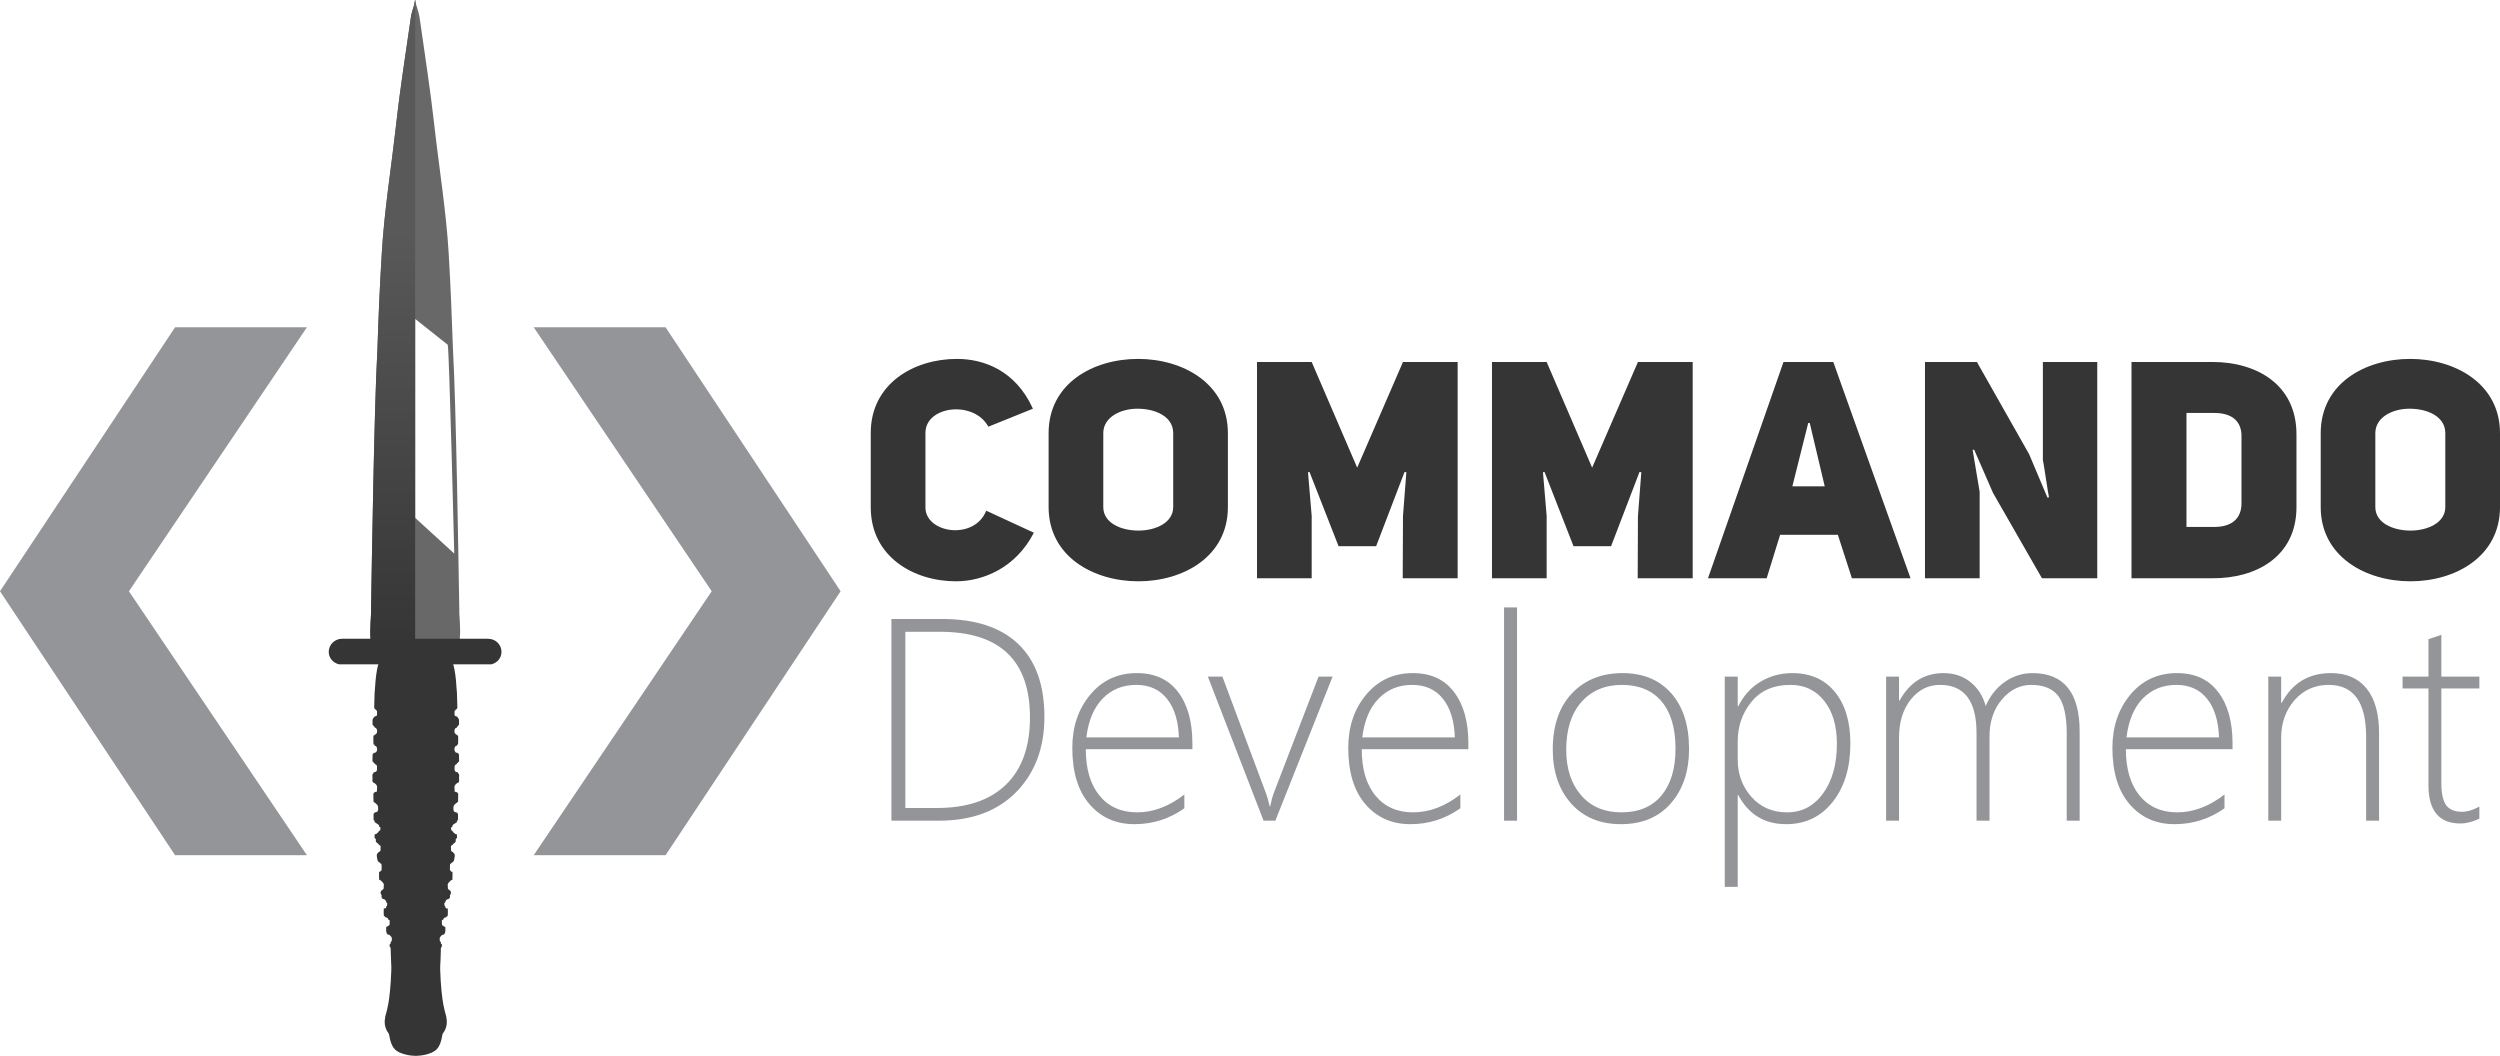
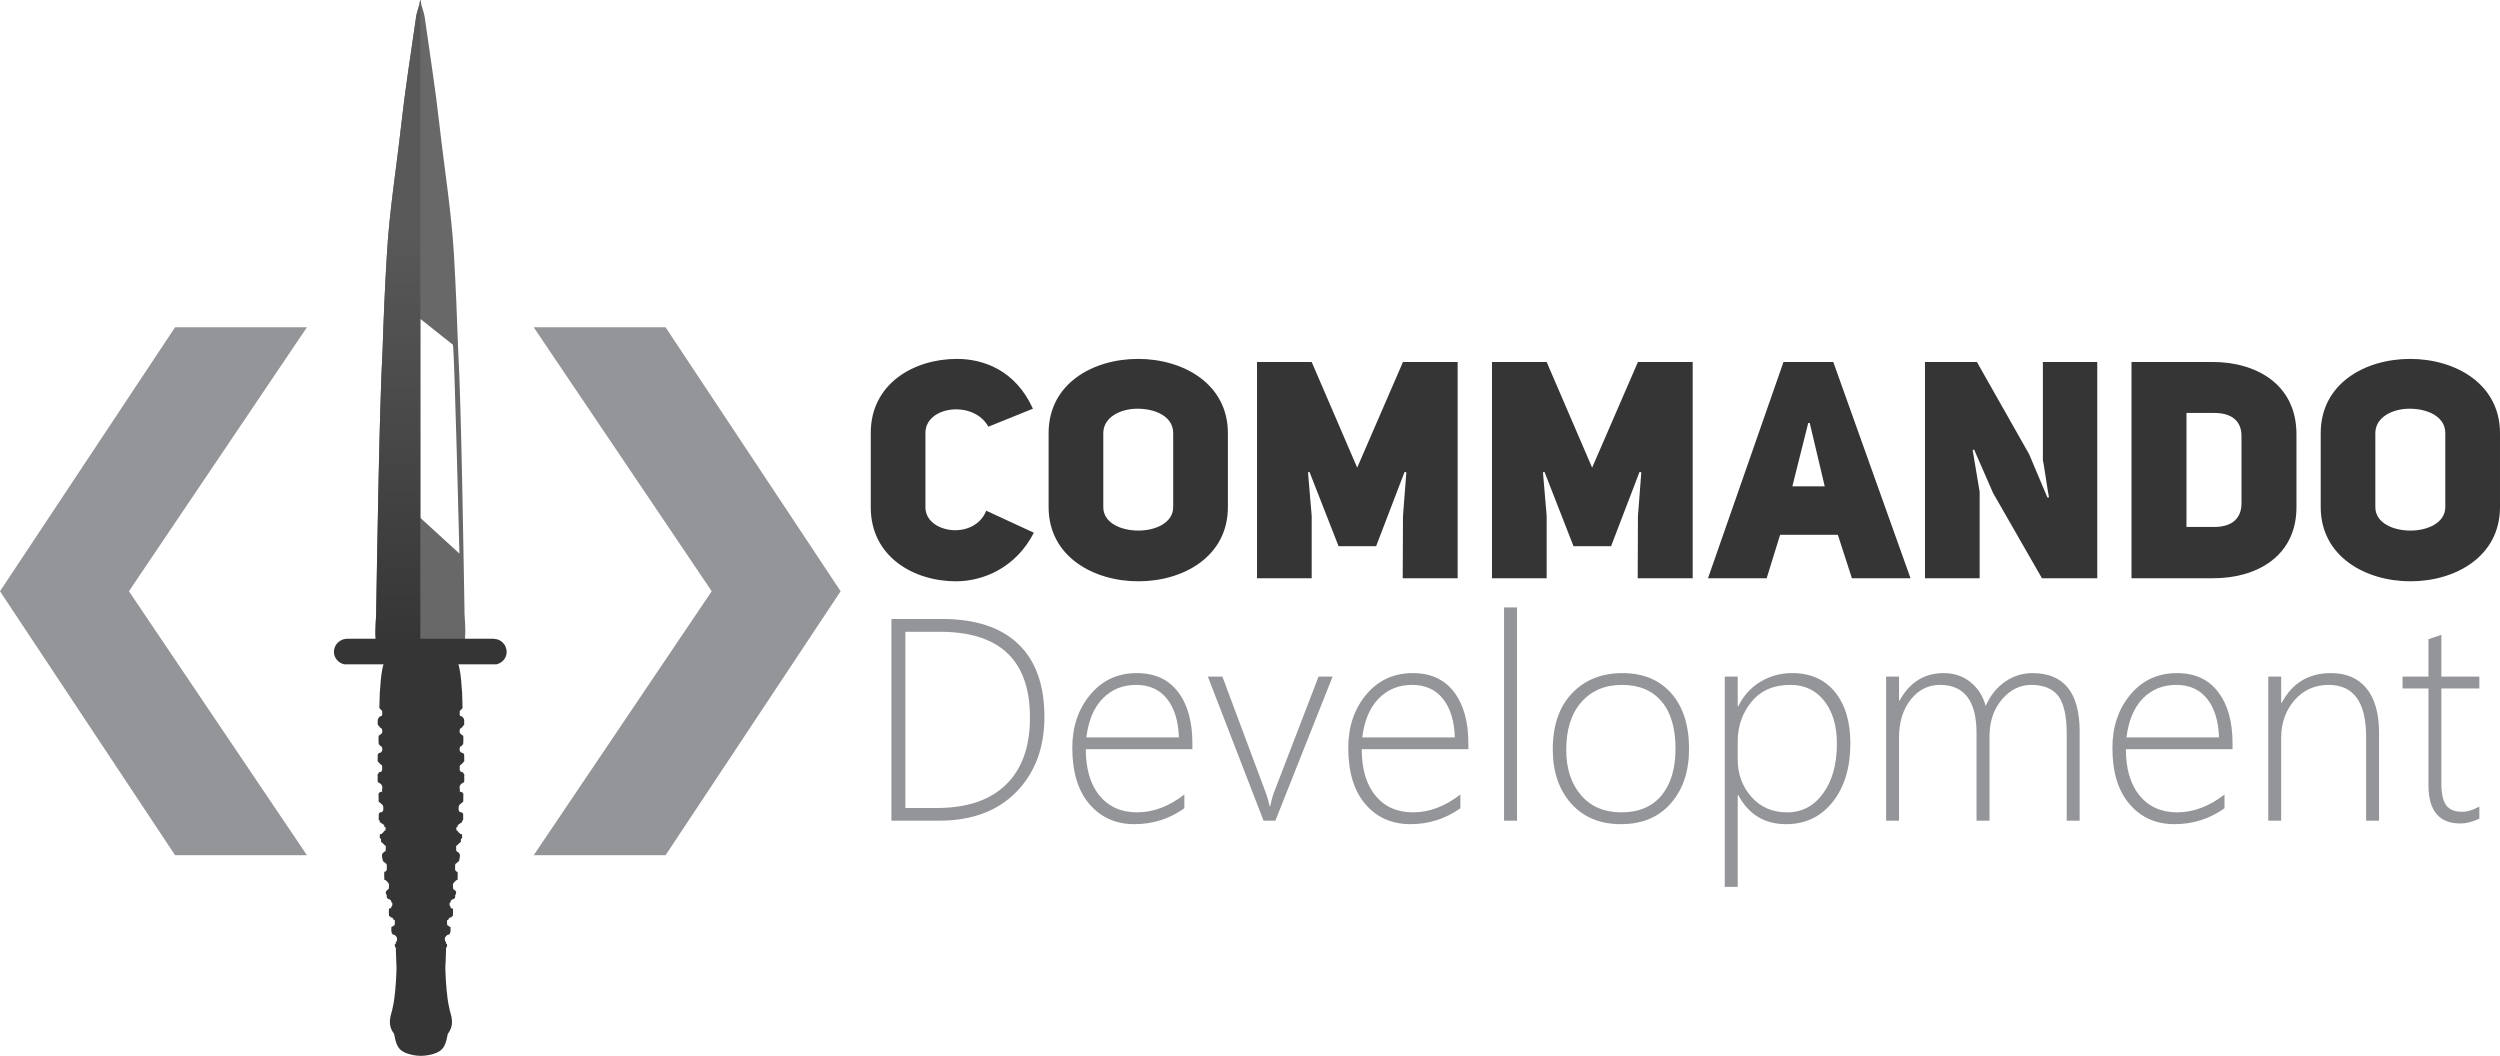
<svg xmlns="http://www.w3.org/2000/svg" version="1.1" id="Layer_1" x="0px" y="0px" width="236.759" height="99.999" viewBox="0 0 236.759 99.999" enable-background="new 0 0 3000 3000" xml:space="preserve">
  <defs id="defs3642" />
-   <g id="g4314" transform="translate(-1.4288e-7,1.189651)">
-     <polygon transform="matrix(0.1722997,0,0,0.1722997,-159.4124,-209.1591)" style="fill:#939598" id="polygon3597" points="1218.548,1677.09 1291.023,1677.09 1387.244,1531.996 1291.023,1386.898 1218.548,1386.898 1316.385,1531.996 " />
-     <polygon transform="matrix(0.1722997,0,0,0.1722997,-159.4124,-209.1591)" style="fill:#939598" id="polygon3599" points="1093.909,1677.09 1021.438,1677.09 925.204,1531.996 1021.438,1386.898 1093.909,1386.898 996.073,1531.996 " />
-   </g>
-   <g id="g4318" transform="translate(-1.4288e-7,-2.84856e-6)">
+   <polygon points="1387.244,1531.996 1291.023,1386.898 1218.548,1386.898 1316.385,1531.996 1218.548,1677.09 1291.023,1677.09 " id="polygon3597" style="fill:#939598" transform="matrix(0.1722997,0,0,0.1722997,-159.4124,-207.9694)" />
+   <polygon points="925.204,1531.996 1021.438,1386.898 1093.909,1386.898 996.073,1531.996 1093.909,1677.09 1021.438,1677.09 " id="polygon3599" style="fill:#939598" transform="matrix(0.1722997,0,0,0.1722997,-159.4124,-207.9694)" />
+   <g id="g4318" transform="translate(0.4905318,-2.84856e-6)">
    <g transform="matrix(0.1682912,0,0,0.1682912,-155.7037,-202.4365)" id="g3601">
      <g id="g3603">
        <g id="g3605">
          <path d="m 1183.983,1553.016 c 0,-0.628 -0.435,-5.664 -0.308,-6.521 0,0.034 0,0.034 0,-0.168 -0.397,-22.843 -1.789,-116.19 -3.569,-146.781 -0.599,-18.089 -1.363,-36.126 -2.413,-54.164 -1.405,-23.614 -5.441,-48.452 -8.082,-71.999 -2.219,-20.087 -5.442,-40.154 -8.243,-60.289 -0.279,-2.286 -1.126,-4.539 -1.734,-6.817 -0.257,0 -0.527,-3.357 -0.793,-3.383 -0.257,0.025 -0.527,3.383 -0.797,3.383 -0.625,2.278 -1.456,4.531 -1.713,6.817 -2.852,20.134 -6.07,40.201 -8.285,60.289 -2.645,23.547 -6.657,48.385 -8.002,71.999 -1.101,18.038 -1.865,36.075 -2.455,54.164 -1.789,30.591 -3.21,123.938 -3.577,146.781 0,0.202 0,0.202 0,0.168 0.093,0.857 -0.333,5.894 -0.333,6.521 -0.063,2.811 -0.295,5.688 0,8.514 0.101,0.793 0.038,1.455 -0.093,1.982 l 25.255,0 25.268,0 c -0.165,-0.527 -0.202,-1.189 -0.126,-1.982 0.295,-2.827 0.089,-5.704 0,-8.514 z m -3.155,-38.606 -21.986,-20.101 0,-111.946 18.316,14.531 c 0.856,2.752 3.67,117.516 3.67,117.516 z" id="path3607" style="fill:#686868" />
        </g>
      </g>
    </g>
    <path d="m 46.246,60.493 -6.929,0 -4.243,0 -2.687,0 c -0.683,0 -1.255,0.556 -1.255,1.24 0,0.582 0.423,1.049 0.97,1.181 l 3.739,0 c -0.014,0.039 -0.031,0.054 -0.045,0.103 l -0.084,0.376 c -0.114,0.582 -0.182,1.369 -0.221,2.073 -0.012,0.021 -0.011,0.051 -0.011,0.074 -0.006,0.152 -0.01,0.305 -0.014,0.457 -0.004,0.135 -0.009,0.25 -0.013,0.365 -0.012,0.402 -0.015,0.684 -0.015,0.684 0.043,0 0.038,0.036 0.042,0.065 0,0.021 0.002,0.06 0.016,0.055 0.116,-0.039 0.089,0.145 0.192,0.121 0.006,0.025 0.012,0.048 0.013,0.075 0.004,0.084 0,0.17 0.005,0.253 0.006,0.129 -0.018,0.209 -0.178,0.219 -0.052,0 -0.12,0.11 -0.172,0.175 -0.144,0.176 -0.041,0.365 -0.08,0.542 -0.025,0.114 0.103,0.144 0.132,0.231 0.006,0.016 0.068,0.037 0.065,0.09 0,0.013 0.016,0.04 0.022,0.039 0.114,-0.013 0.156,0.103 0.187,0.157 0.052,0.094 0.025,0.223 0.016,0.338 -0.004,0.064 -0.126,0.048 -0.102,0.138 -0.101,-0.028 -0.109,0.104 -0.19,0.109 -0.045,0 -0.039,0.036 -0.041,0.064 -0.014,0.233 -0.013,0.467 0.006,0.7 0.002,0.045 -0.011,0.11 0.075,0.101 0.034,0 0.033,0.033 0.034,0.058 0.002,0.023 -0.005,0.065 0.026,0.06 0.118,-0.018 0.161,0.111 0.178,0.149 0.044,0.102 0.045,0.242 -0.004,0.345 -0.025,0.053 -0.072,0.147 -0.175,0.152 -0.123,0.01 -0.221,0.113 -0.225,0.236 -0.006,0.187 0.006,0.376 -0.008,0.56 -0.008,0.09 0.123,0.053 0.098,0.137 0.099,0.012 0.082,0.143 0.186,0.174 0.048,0.014 0.141,0.082 0.144,0.179 0.004,0.089 0.006,0.179 0.005,0.268 0,0.186 -0.07,0.266 -0.25,0.292 -0.045,0.01 -0.087,0 -0.079,0.068 0.002,0.01 0.002,0.02 -0.004,0.024 -0.185,0.134 -0.065,0.328 -0.096,0.491 -0.013,0.068 0,0.142 -0.002,0.216 -0.002,0.102 0.011,0.17 0.14,0.209 0.048,0.014 0.129,0.089 0.189,0.146 0.199,0.202 0.07,0.429 0.093,0.643 0.003,0.021 0.002,0.046 -0.023,0.051 -0.09,0.01 -0.166,0.021 -0.242,0.097 -0.037,0.037 -0.071,0.062 -0.071,0.115 0.002,0.233 0.006,0.467 0.009,0.7 0.002,0.09 0.129,0.072 0.13,0.158 0.072,-0.013 0.085,0.061 0.121,0.082 0.182,0.109 0.195,0.273 0.191,0.453 -0.003,0.031 -0.003,0.061 -0.003,0.09 -0.004,0.155 -0.085,0.241 -0.239,0.252 -0.09,0 -0.196,0.121 -0.194,0.212 0.002,0.106 -0.005,0.212 0.004,0.317 0.008,0.087 -0.052,0.195 0.075,0.254 0.016,0.01 0.013,0.063 0.013,0.096 0,0.053 0.031,0.062 0.069,0.092 0.08,0.064 0.174,0.106 0.254,0.166 0.065,0.048 0.143,0.123 0.121,0.234 -0.003,0.01 0.006,0.02 0.009,0.021 0.197,0.03 0.075,0.176 0.1,0.265 0.006,0.024 0.005,0.064 -0.028,0.061 -0.106,-0.01 -0.08,0.149 -0.183,0.135 0.046,0.122 -0.146,0.081 -0.131,0.185 0.002,0.01 -0.059,0.021 -0.092,0.03 -0.023,0.01 -0.055,0 -0.074,0.01 -0.059,0.038 -0.037,0.103 -0.031,0.149 0.011,0.088 -0.055,0.205 0.044,0.252 0.063,0.032 0.065,0.062 0.067,0.111 0,0.037 0.009,0.08 0.002,0.114 -0.03,0.126 0.088,0.156 0.144,0.217 0.056,0.06 0.132,0.101 0.174,0.175 0.002,0 0.002,0.01 0.003,0.012 0.229,0.072 0.087,0.261 0.123,0.396 0.011,0.034 -0.005,0.074 -0.004,0.113 0.002,0.054 -0.017,0.07 -0.072,0.088 -0.064,0.022 -0.107,0.09 -0.163,0.135 -0.183,0.152 -0.104,0.365 -0.079,0.536 0.016,0.127 0.062,0.32 0.202,0.369 0.089,0.031 0.093,0.139 0.192,0.139 0.031,0 0.041,0.635 0.011,0.633 -0.098,-0.01 -0.078,0.152 -0.187,0.118 -0.042,-0.013 -0.035,0.036 -0.039,0.065 -0.017,0.217 0.008,0.431 0.006,0.649 -0.002,0.018 -0.003,0.046 0.025,0.051 0.131,0.021 0.202,0.139 0.287,0.216 0.089,0.078 0.168,0.216 0.128,0.369 -0.014,0.05 -0.008,0.102 -0.005,0.153 0.013,0.121 -0.077,0.183 -0.155,0.23 -0.154,0.09 -0.194,0.291 -0.076,0.43 0.043,0.051 0.018,0.122 0.023,0.183 0.006,0.146 0.087,0.237 0.23,0.254 0.073,0.01 0.185,0.129 0.202,0.201 0.013,0.048 -0.009,0.114 0.078,0.135 0.051,0.013 0.028,0.287 -0.022,0.322 -0.012,0.01 -0.04,0.015 -0.04,0.021 0.013,0.157 -0.071,0.202 -0.211,0.196 -0.031,0 -0.022,0.04 -0.025,0.063 -0.021,0.204 -0.005,0.408 0.006,0.61 0.002,0.039 0.01,0.067 0.057,0.064 0.05,0 0.07,0.021 0.07,0.067 0,0.026 0.018,0.036 0.043,0.037 0.136,0.011 0.228,0.073 0.258,0.216 0,0 0.003,0.01 0.006,0.01 0.198,0.036 0.093,0.194 0.116,0.296 0.011,0.04 0.004,0.087 -0.002,0.127 -0.009,0.058 -0.012,0.099 -0.089,0.135 -0.07,0.031 -0.123,0.109 -0.217,0.111 -0.006,0 -0.016,0.037 -0.016,0.055 -0.006,0.162 -0.023,0.325 0.023,0.48 0.034,0.107 0.075,0.224 0.227,0.222 0.085,0 0.105,0.087 0.166,0.127 0.133,0.09 0.126,0.25 0.109,0.4 -0.006,0.047 0.013,0.106 -0.069,0.109 -0.034,0 -0.02,0.041 -0.026,0.062 -0.018,0.066 0.03,0.158 -0.088,0.179 -0.031,0 -0.018,0.292 0.015,0.3 0.077,0.016 0.061,0.069 0.062,0.116 0.003,0.09 0.014,0.18 0.006,0.267 0,0 0.003,0.01 0.003,0.013 l 0.031,0.855 c -0.002,0.073 0.003,0.128 0.003,0.128 l -0.003,0 c 0.097,0.833 -0.12,2.95 -0.12,2.95 l -0.003,-0.01 c -0.054,0.655 -0.178,1.408 -0.427,2.254 l -0.055,0.436 c -0.013,0.436 0.111,0.818 0.382,1.173 0.014,0.026 0.04,0.067 0.055,0.19 0.204,1.2 0.573,1.595 1.744,1.84 0.208,0.047 0.417,0.062 0.625,0.07 0.038,0 0.075,0.012 0.112,0.012 0.009,0 0.017,0 0.026,0 0.009,0 0.017,0 0.026,0 0.038,0 0.075,-0.011 0.111,-0.012 0.209,-0.01 0.418,-0.024 0.626,-0.07 1.171,-0.245 1.539,-0.64 1.744,-1.84 0.014,-0.123 0.041,-0.163 0.055,-0.19 0.271,-0.356 0.395,-0.738 0.382,-1.173 l -0.055,-0.436 c -0.249,-0.846 -0.373,-1.599 -0.427,-2.254 l -0.004,0.01 c 0,0 -0.217,-2.117 -0.119,-2.95 l 0.002,-0.053 c 0.002,-0.017 0.002,-0.022 0.002,-0.048 l 0.031,-0.893 c -0.008,-0.086 0.004,-0.177 0.006,-0.267 0.002,-0.047 -0.014,-0.101 0.062,-0.116 0.033,-0.01 0.047,-0.295 0.016,-0.299 -0.118,-0.021 -0.07,-0.114 -0.089,-0.179 -0.006,-0.021 0.008,-0.06 -0.026,-0.062 -0.082,0 -0.062,-0.062 -0.068,-0.108 -0.017,-0.151 -0.025,-0.31 0.109,-0.4 0.061,-0.04 0.081,-0.131 0.166,-0.127 0.152,0 0.192,-0.115 0.227,-0.222 0.047,-0.155 0.03,-0.318 0.023,-0.48 0,-0.018 -0.009,-0.055 -0.016,-0.055 -0.094,0 -0.148,-0.08 -0.217,-0.111 -0.077,-0.035 -0.081,-0.077 -0.089,-0.135 -0.005,-0.04 -0.013,-0.087 -0.002,-0.127 0.023,-0.102 -0.082,-0.261 0.116,-0.296 0.004,0 0.006,-0.01 0.006,-0.01 0.03,-0.143 0.121,-0.204 0.258,-0.216 0.025,0 0.043,-0.011 0.043,-0.037 0,-0.045 0.02,-0.07 0.07,-0.067 0.048,0 0.056,-0.025 0.058,-0.064 0.011,-0.202 0.026,-0.406 0.006,-0.61 -0.003,-0.023 0.006,-0.065 -0.025,-0.063 -0.14,0.01 -0.224,-0.039 -0.211,-0.196 0,-0.01 -0.028,-0.014 -0.04,-0.021 -0.05,-0.035 -0.073,-0.309 -0.022,-0.322 0.087,-0.021 0.065,-0.087 0.078,-0.135 0.017,-0.072 0.129,-0.192 0.202,-0.201 0.143,-0.017 0.224,-0.108 0.23,-0.254 0.004,-0.061 -0.021,-0.132 0.023,-0.183 0.118,-0.139 0.078,-0.34 -0.076,-0.43 -0.077,-0.047 -0.168,-0.109 -0.155,-0.23 0.004,-0.051 0.01,-0.104 -0.004,-0.153 -0.04,-0.153 0.038,-0.292 0.127,-0.369 0.086,-0.076 0.157,-0.194 0.287,-0.216 0.028,-0.01 0.026,-0.033 0.025,-0.051 -0.002,-0.217 0.023,-0.431 0.006,-0.649 -0.004,-0.03 0.003,-0.078 -0.039,-0.065 -0.109,0.034 -0.089,-0.128 -0.187,-0.118 -0.029,0 -0.02,-0.633 0.011,-0.633 0.099,0 0.104,-0.107 0.192,-0.139 0.14,-0.05 0.186,-0.242 0.202,-0.369 0.025,-0.171 0.104,-0.384 -0.079,-0.536 -0.056,-0.045 -0.1,-0.113 -0.163,-0.135 -0.056,-0.018 -0.075,-0.034 -0.073,-0.088 0.002,-0.039 -0.013,-0.079 -0.003,-0.113 0.035,-0.135 -0.106,-0.325 0.123,-0.396 0.002,0 0.002,-0.01 0.003,-0.012 0.042,-0.075 0.118,-0.115 0.174,-0.175 0.056,-0.061 0.174,-0.091 0.144,-0.217 -0.008,-0.034 0.002,-0.077 0.002,-0.114 0.002,-0.05 0.004,-0.08 0.067,-0.112 0.099,-0.047 0.033,-0.165 0.044,-0.252 0.006,-0.046 0.028,-0.111 -0.031,-0.149 -0.02,-0.01 -0.051,0 -0.075,-0.01 -0.033,-0.01 -0.093,-0.024 -0.091,-0.03 0.016,-0.103 -0.177,-0.062 -0.131,-0.185 -0.104,0.014 -0.077,-0.145 -0.183,-0.135 -0.033,0 -0.034,-0.038 -0.028,-0.061 0.025,-0.089 -0.098,-0.236 0.1,-0.265 0.003,0 0.012,-0.016 0.009,-0.021 -0.022,-0.111 0.056,-0.186 0.121,-0.234 0.081,-0.06 0.174,-0.102 0.255,-0.166 0.038,-0.03 0.068,-0.039 0.068,-0.092 0,-0.033 -0.002,-0.09 0.014,-0.096 0.127,-0.058 0.067,-0.166 0.075,-0.254 0.009,-0.104 0.003,-0.211 0.004,-0.317 0.002,-0.092 -0.104,-0.208 -0.194,-0.212 -0.155,-0.011 -0.236,-0.096 -0.239,-0.252 0,-0.029 0,-0.059 -0.003,-0.09 -0.004,-0.18 0.009,-0.344 0.191,-0.453 0.035,-0.021 0.05,-0.095 0.121,-0.082 0.002,-0.087 0.129,-0.068 0.13,-0.158 0.004,-0.233 0.008,-0.467 0.009,-0.7 0,-0.053 -0.034,-0.077 -0.071,-0.115 -0.077,-0.076 -0.152,-0.087 -0.242,-0.097 -0.025,0 -0.026,-0.03 -0.023,-0.051 0.023,-0.214 -0.106,-0.441 0.093,-0.643 0.06,-0.057 0.141,-0.132 0.189,-0.146 0.129,-0.039 0.141,-0.106 0.139,-0.209 -0.002,-0.074 0.011,-0.148 -0.002,-0.216 -0.031,-0.163 0.089,-0.358 -0.096,-0.491 -0.005,0 -0.005,-0.016 -0.004,-0.024 0.008,-0.064 -0.034,-0.062 -0.079,-0.068 -0.18,-0.027 -0.25,-0.107 -0.25,-0.292 -0.002,-0.089 0.002,-0.18 0.005,-0.269 0.003,-0.096 0.096,-0.165 0.144,-0.179 0.104,-0.032 0.087,-0.162 0.186,-0.174 -0.025,-0.084 0.106,-0.047 0.098,-0.137 -0.014,-0.185 -0.002,-0.373 -0.008,-0.56 -0.004,-0.123 -0.102,-0.229 -0.225,-0.236 -0.104,0 -0.151,-0.1 -0.175,-0.152 -0.05,-0.103 -0.048,-0.243 -0.005,-0.345 0.018,-0.038 0.06,-0.168 0.179,-0.149 0.031,0 0.025,-0.037 0.026,-0.06 0.002,-0.025 0,-0.059 0.034,-0.057 0.085,0.01 0.073,-0.056 0.074,-0.101 0.018,-0.233 0.021,-0.467 0.006,-0.7 -0.002,-0.029 0.004,-0.061 -0.041,-0.064 -0.081,0 -0.089,-0.136 -0.189,-0.109 0.023,-0.09 -0.098,-0.075 -0.102,-0.138 -0.009,-0.115 -0.038,-0.244 0.016,-0.338 0.031,-0.054 0.072,-0.171 0.187,-0.157 0.006,0 0.022,-0.026 0.022,-0.039 -0.004,-0.053 0.059,-0.074 0.065,-0.09 0.029,-0.087 0.157,-0.118 0.131,-0.231 -0.038,-0.177 0.065,-0.366 -0.079,-0.543 -0.052,-0.064 -0.121,-0.172 -0.172,-0.174 -0.16,-0.01 -0.185,-0.09 -0.178,-0.219 0.005,-0.084 0.002,-0.17 0.005,-0.253 0.002,-0.026 0.007,-0.05 0.013,-0.075 0.103,0.025 0.076,-0.16 0.192,-0.121 0.014,0.01 0.016,-0.034 0.016,-0.055 0.003,-0.029 -0.002,-0.067 0.042,-0.065 0,0 -0.003,-0.283 -0.016,-0.684 -0.003,-0.115 -0.008,-0.229 -0.012,-0.365 -0.005,-0.152 -0.008,-0.305 -0.014,-0.457 0,-0.023 0.002,-0.053 -0.011,-0.074 -0.039,-0.704 -0.107,-1.491 -0.221,-2.073 l -0.084,-0.376 c -0.014,-0.048 -0.031,-0.064 -0.045,-0.103 l 3.616,0 c 0.554,-0.132 0.967,-0.599 0.967,-1.181 -0.002,-0.684 -0.557,-1.24 -1.257,-1.24 z" id="path3609" style="fill:#353535" />
    <g transform="matrix(0.1682912,0,0,0.1682912,-155.7037,-202.4365)" id="g3611">
      <linearGradient id="SVGID_1_" gradientUnits="userSpaceOnUse" x1="1146.194" y1="1567.389" x2="1146.194" y2="1333.368">
        <stop offset="0" style="stop-color:#353535" id="stop3614" />
        <stop offset="1" style="stop-color:#595959" id="stop3616" />
      </linearGradient>
      <path d="m 1158.829,1202.894 c -0.283,0 -0.477,3.413 -0.755,3.413 -0.662,2.278 -1.514,4.556 -1.704,6.825 -2.923,20.176 -6.133,40.365 -8.31,60.445 -2.636,23.686 -6.707,48.616 -8.027,72.302 -1.131,18.084 -1.89,36.19 -2.451,54.282 -1.797,30.705 -3.218,124.307 -3.598,147.237 0,0.093 0,0.093 0,0.186 l 0,0.101 c 0.101,0.949 -0.274,5.885 -0.274,6.446 -0.093,2.843 -0.287,5.683 0,8.529 0,0.38 -0.093,0.565 -0.093,0.853 l 25.213,0 0,-360.619 z" id="path3618" style="fill:url(#SVGID_1_)" />
    </g>
  </g>
  <g id="g4289" transform="translate(-1.4288e-7,2.994227)">
    <g transform="matrix(0.1787297,0,0,0.1787297,-170.4764,-220.0168)" id="g3571">
      <g id="g3573">
        <path style="fill:#939598" id="path3575" d="m 1426.158,1649.102 0,-106.876 26.736,0 c 17.764,0 31.236,4.417 40.479,13.263 9.251,8.833 13.854,21.725 13.854,38.682 0,16.275 -4.961,29.521 -14.865,39.687 -9.918,10.157 -23.594,15.245 -41.016,15.245 l -25.188,0 z m 7.387,-100.093 0,93.368 16.738,0 c 15.856,0 28.047,-4.107 36.526,-12.325 8.491,-8.209 12.761,-20.079 12.761,-35.599 0,-30.301 -15.938,-45.444 -47.765,-45.444 l -18.26,0 z" />
        <path style="fill:#939598" id="path3577" d="m 1529.158,1611.238 c 0,10.479 2.43,18.688 7.26,24.588 4.834,5.885 11.473,8.863 19.939,8.863 8.543,0 16.891,-3.126 25.023,-9.453 l 0,7.293 c -7.896,5.619 -16.696,8.424 -26.432,8.424 -9.854,0 -17.793,-3.539 -23.843,-10.588 -6.07,-7.057 -9.103,-16.996 -9.103,-29.861 0,-11.153 3.163,-20.526 9.499,-28.162 6.327,-7.609 14.554,-11.436 24.69,-11.436 9.516,0 16.785,3.328 21.855,9.998 5.057,6.652 7.592,15.726 7.592,27.254 l 0,3.08 -56.48,0 z m 49.324,-6.269 c -0.282,-8.791 -2.426,-15.624 -6.336,-20.484 -3.936,-4.88 -9.33,-7.33 -16.232,-7.33 -7.175,0 -13.114,2.404 -17.779,7.209 -4.704,4.796 -7.602,11.676 -8.682,20.605 l 49.029,0 z" />
        <path style="fill:#939598" id="path3579" d="m 1629.605,1649.102 -6.261,0 -29.524,-76.344 7.711,0 22.699,60.773 c 1.098,2.907 1.873,5.572 2.312,7.969 l 0.286,0 c 0.667,-3.164 1.376,-5.703 2.169,-7.678 l 23.491,-61.064 7.441,0 -30.324,76.344 z" />
        <path style="fill:#939598" id="path3581" d="m 1675.369,1611.238 c 0,10.479 2.4,18.688 7.27,24.588 4.825,5.885 11.473,8.863 19.914,8.863 8.567,0 16.902,-3.126 25.074,-9.453 l 0,7.293 c -7.931,5.619 -16.747,8.424 -26.479,8.424 -9.838,0 -17.772,-3.539 -23.852,-10.588 -6.057,-7.057 -9.072,-16.996 -9.072,-29.861 0,-11.153 3.143,-20.526 9.469,-28.162 6.357,-7.609 14.601,-11.436 24.729,-11.436 9.5,0 16.76,3.328 21.822,9.998 5.1,6.652 7.626,15.726 7.626,27.254 l 0,3.08 -56.501,0 z m 49.326,-6.269 c -0.287,-8.791 -2.435,-15.624 -6.328,-20.484 -3.918,-4.88 -9.344,-7.33 -16.27,-7.33 -7.138,0 -13.057,2.404 -17.742,7.209 -4.704,4.796 -7.619,11.676 -8.699,20.605 l 49.039,0 z" />
        <path style="fill:#939598" id="path3583" d="m 1750.777,1649.102 0,-112.992 6.88,0 0,112.992 -6.88,0 z" />
        <path style="fill:#939598" id="path3585" d="m 1812.728,1650.953 c -11.149,0 -19.94,-3.674 -26.433,-10.984 -6.492,-7.344 -9.71,-16.86 -9.71,-28.584 0,-12.68 3.392,-22.576 10.153,-29.734 6.796,-7.162 15.718,-10.744 26.791,-10.744 10.896,0 19.48,3.543 25.808,10.651 6.29,7.112 9.462,16.944 9.462,29.536 0,11.879 -3.227,21.48 -9.647,28.828 -6.455,7.357 -15.263,11.031 -26.424,11.031 z m 0.527,-73.799 c -8.993,0 -16.187,3.07 -21.526,9.119 -5.332,6.058 -8.006,14.486 -8.006,25.26 0,9.98 2.619,18.029 7.85,24.053 5.201,6.078 12.348,9.104 21.371,9.104 9.183,0 16.266,-2.986 21.238,-8.926 4.97,-5.986 7.441,-14.25 7.441,-24.838 0,-10.875 -2.463,-19.219 -7.402,-25.023 -4.928,-5.831 -11.939,-8.749 -20.966,-8.749 z" />
        <path style="fill:#939598" id="path3587" d="m 1874.872,1635.531 -0.286,0 0,48.642 -6.859,0 0,-111.415 6.859,0 0,15.748 0.286,0 c 2.759,-5.628 6.652,-9.936 11.761,-13.023 5.092,-3.053 10.682,-4.576 16.785,-4.576 9.702,0 17.273,3.337 22.707,10.027 5.434,6.694 8.154,15.776 8.154,27.225 0,12.781 -3.117,23.092 -9.352,30.988 -6.235,7.88 -14.465,11.807 -24.699,11.807 -11.439,-10e-4 -19.868,-5.147 -25.356,-15.423 z m -0.286,-28.406 0,9.631 c 0,7.635 2.4,14.203 7.221,19.707 4.826,5.477 11.188,8.227 19,8.227 7.812,0 14.14,-3.35 19,-10.015 4.88,-6.69 7.331,-15.478 7.331,-26.339 0,-9.559 -2.266,-17.118 -6.741,-22.746 -4.463,-5.618 -10.395,-8.436 -17.865,-8.436 -8.892,0 -15.78,2.994 -20.648,8.951 -4.873,5.977 -7.298,12.997 -7.298,21.02 z" />
        <path style="fill:#939598" id="path3589" d="m 2048.917,1649.102 0,-45.912 c 0,-9.576 -1.519,-16.316 -4.497,-20.197 -3.016,-3.877 -7.778,-5.838 -14.296,-5.838 -6.015,0 -11.216,2.615 -15.569,7.752 -4.371,5.172 -6.547,11.678 -6.547,19.48 l 0,44.715 -6.881,0 0,-46.439 c 0,-16.987 -6.449,-25.508 -19.37,-25.508 -6.214,0 -11.397,2.615 -15.503,7.791 -4.121,5.209 -6.196,11.934 -6.196,20.168 l 0,43.988 -6.838,0 0,-76.344 6.838,0 0,12.693 0.304,0 c 5.319,-9.682 13.115,-14.545 23.332,-14.545 5.563,0 10.322,1.607 14.287,4.822 3.919,3.176 6.614,7.424 7.998,12.612 2.396,-5.509 5.801,-9.771 10.255,-12.858 4.438,-3.053 9.259,-4.576 14.481,-4.576 16.709,0 25.057,10.33 25.057,31.01 l 0,47.186 -6.855,0 z" />
        <path style="fill:#939598" id="path3591" d="m 2080.268,1611.238 c 0,10.479 2.442,18.688 7.269,24.588 4.843,5.885 11.491,8.863 19.932,8.863 8.546,0 16.886,-3.126 25.048,-9.453 l 0,7.293 c -7.904,5.619 -16.713,8.424 -26.461,8.424 -9.833,0 -17.789,-3.539 -23.821,-10.588 -6.07,-7.057 -9.111,-16.996 -9.111,-29.861 0,-11.153 3.181,-20.526 9.479,-28.162 6.356,-7.609 14.591,-11.436 24.728,-11.436 9.5,0 16.777,3.328 21.813,9.998 5.091,6.652 7.636,15.726 7.636,27.254 l 0,3.08 -56.512,0 z m 49.341,-6.269 c -0.303,-8.791 -2.417,-15.624 -6.336,-20.484 -3.927,-4.88 -9.344,-7.33 -16.24,-7.33 -7.176,0 -13.09,2.404 -17.811,7.209 -4.656,4.796 -7.555,11.676 -8.63,20.605 l 49.017,0 z" />
        <path style="fill:#939598" id="path3593" d="m 2207.564,1649.102 0,-44.428 c 0,-18.328 -6.605,-27.52 -19.83,-27.52 -7.361,0 -13.385,2.732 -18.105,8.086 -4.703,5.404 -7.082,12.09 -7.082,20.033 l 0,43.828 -6.834,0 0,-76.344 6.834,0 0,13.896 0.303,0 c 5.59,-10.499 14.259,-15.747 26.082,-15.747 8.265,0 14.575,2.759 18.945,8.247 4.379,5.483 6.539,13.317 6.539,23.509 l 0,46.439 -6.852,0 z" />
        <path style="fill:#939598" id="path3595" d="m 2267.559,1648.03 c -3.569,1.688 -6.918,2.556 -10.053,2.556 -11.279,0 -16.916,-6.773 -16.916,-20.281 l 0,-51.27 -13.722,0 0,-6.277 13.722,0 0,-19.809 c 1.072,-0.405 2.232,-0.785 3.413,-1.182 1.198,-0.346 2.35,-0.734 3.421,-1.139 l 0,22.129 20.135,0 0,6.277 -20.135,0 0,50.375 c 0,5.265 0.856,9.074 2.51,11.453 1.671,2.332 4.48,3.522 8.458,3.522 2.822,0 5.885,-0.903 9.167,-2.759 l 0,6.405 z" />
      </g>
    </g>
    <g transform="matrix(0.1787297,0,0,0.1787297,-170.4764,-220.0168)" id="g3620">
      <g id="g3622">
        <path d="m 1501.629,1496.516 c -9.533,18.604 -26.854,25.749 -41.256,25.749 -22.509,0 -45.161,-13.103 -45.161,-39.159 l 0,-39.514 c 0,-25.888 22.652,-39.171 45.659,-39.171 14.068,0 31.056,5.999 40.26,26.39 l -23.609,9.533 c -7.775,-14.229 -33.334,-10.992 -33.334,3.248 l 0,39.514 c 0,13.739 25.889,17.646 32.207,1.75 l 25.234,11.66 z" id="path3624" style="fill:#353535" />
        <path d="m 1509.449,1443.762 c 0,-26.391 23.641,-39.341 47.406,-39.341 23.816,0 47.592,13.119 47.592,39.341 l 0,39.18 c 0,26.221 -23.611,39.323 -47.424,39.323 -23.808,0 -47.574,-13.103 -47.574,-39.323 l 0,-39.18 z m 28.972,39.179 c 0,8.411 9.369,12.447 18.603,12.447 9.238,0 18.443,-4.205 18.443,-12.447 l 0,-39.18 c 0,-8.91 -9.533,-12.951 -18.94,-12.951 -9.04,0 -18.105,4.539 -18.105,12.951 l 0,39.18 z" id="path3626" style="fill:#353535" />
        <path d="m 1619.869,1406.049 28.976,0 24.108,55.99 24.268,-55.99 28.967,0 0,114.596 -29.105,0 0.139,-33.013 1.789,-23.142 -0.958,-0.16 -15.063,39.332 -19.902,0 -15.401,-39.332 -0.793,0.16 1.953,23.142 0,33.013 -28.976,0 0,-114.596 z" id="path3628" style="fill:#353535" />
        <path d="m 1744.378,1406.049 28.968,0 24.099,55.99 24.276,-55.99 29.006,0 0,114.596 -29.137,0 0.131,-33.013 1.789,-23.142 -0.957,-0.16 -15.072,39.332 -19.902,0 -15.367,-39.332 -0.818,0.16 1.953,23.142 0,33.013 -28.968,0 0,-114.596 z" id="path3630" style="fill:#353535" />
        <path d="m 1966.152,1520.645 -31.062,0 -7.441,-23.007 -30.596,0 -7.121,23.007 -31.098,0 40.012,-114.596 26.377,0 40.929,114.596 z m -45.461,-48.702 -7.938,-33.553 -0.806,0 -8.411,33.553 17.155,0 z" id="path3632" style="fill:#353535" />
        <path d="m 1973.81,1406.049 27.512,0 27.677,48.869 9.702,22.986 0.831,-0.131 c -0.169,0 -3.084,-19.771 -3.248,-19.771 l 0,-51.953 28.811,0 0,114.596 -29.309,0 -25.896,-45.157 -10.027,-22.985 -0.801,0.168 3.717,22.189 0,45.785 -28.968,0 0,-114.596 z" id="path3634" style="fill:#353535" />
        <path d="m 2126.15,1406.049 c 22.978,0 44.504,11.655 44.504,38.336 l 0,38.557 c 0,26.348 -21.526,37.863 -44.504,37.703 l -42.913,0 0,-114.596 42.913,0 z m 0.962,87.412 c 9.896,0 14.405,-5.027 14.405,-12.477 l 0,-35.768 c 0,-7.454 -4.678,-12.153 -14.405,-12.153 l -14.739,0 0,60.397 14.739,0 z" id="path3636" style="fill:#353535" />
        <path d="m 2183.499,1443.762 c 0,-26.391 23.61,-39.341 47.414,-39.341 23.771,0 47.583,13.119 47.583,39.341 l 0,39.18 c 0,26.221 -23.648,39.323 -47.422,39.323 -23.797,0 -47.575,-13.103 -47.575,-39.323 l 0,-39.18 z m 28.942,39.179 c 0,8.411 9.398,12.447 18.633,12.447 9.213,0 18.441,-4.205 18.441,-12.447 l 0,-39.18 c 0,-8.91 -9.562,-12.951 -18.932,-12.951 -9.078,0 -18.143,4.539 -18.143,12.951 l 0,39.18 z" id="path3638" style="fill:#353535" />
      </g>
    </g>
  </g>
</svg>
